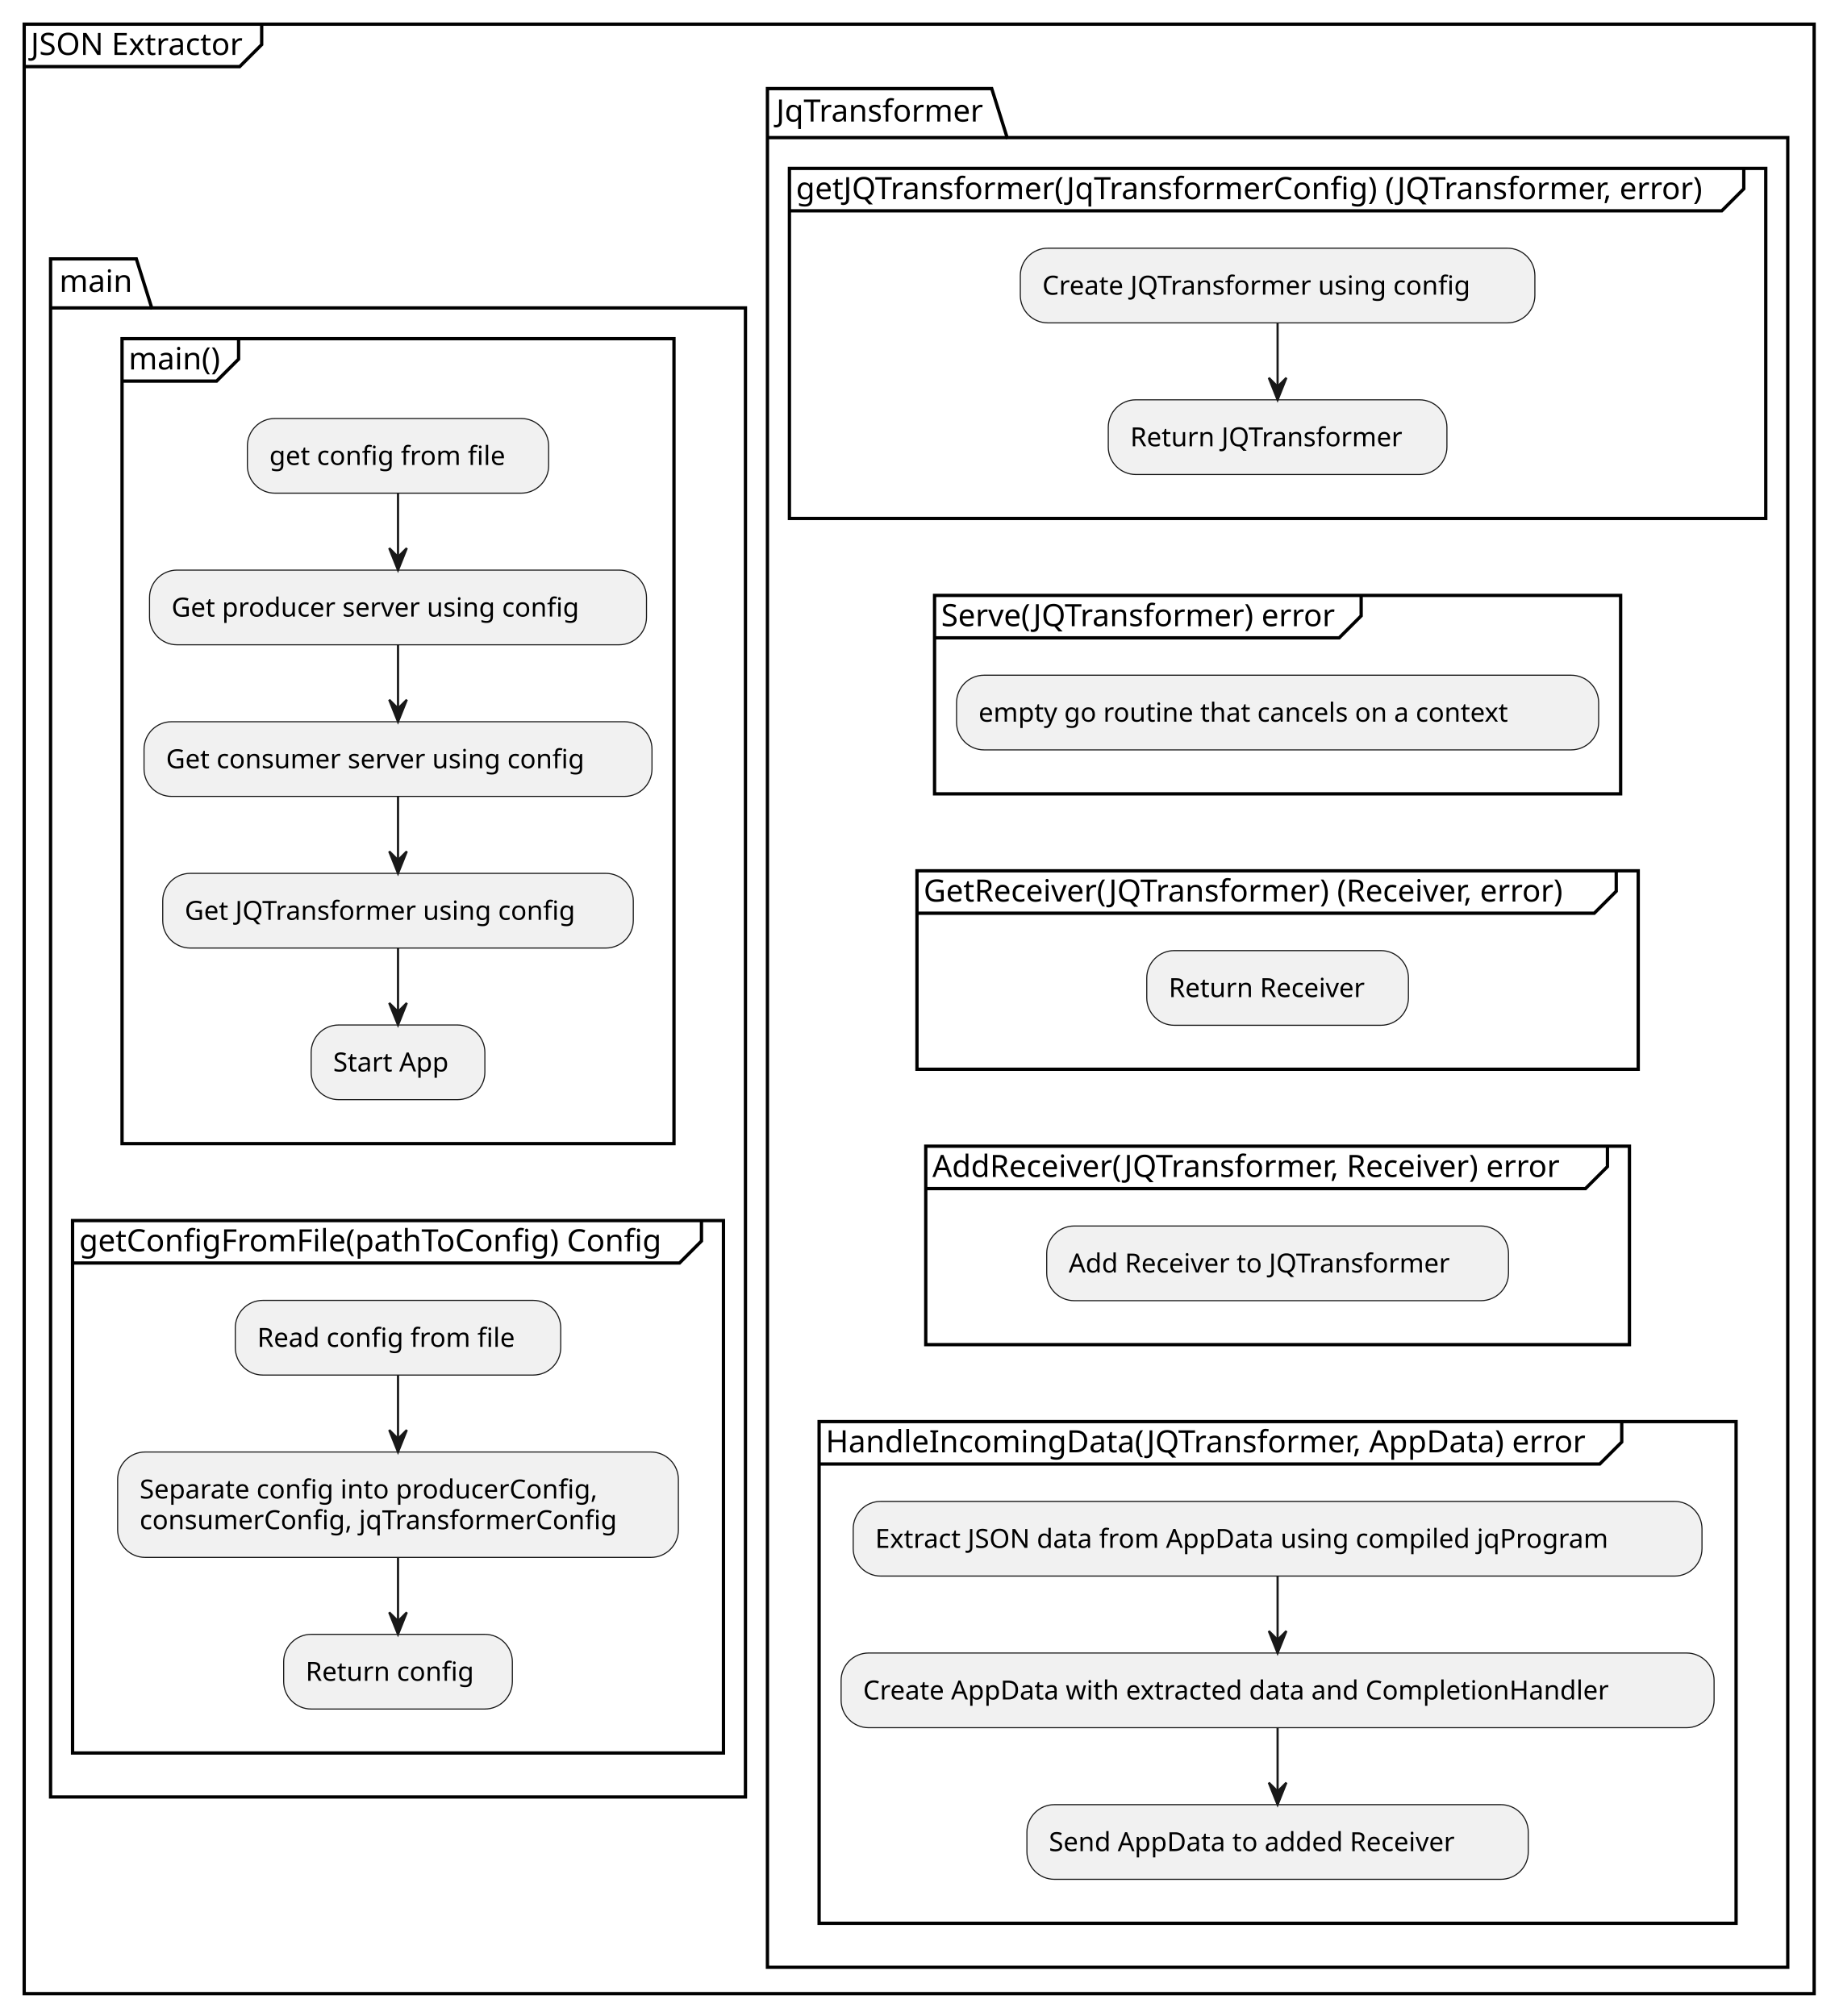
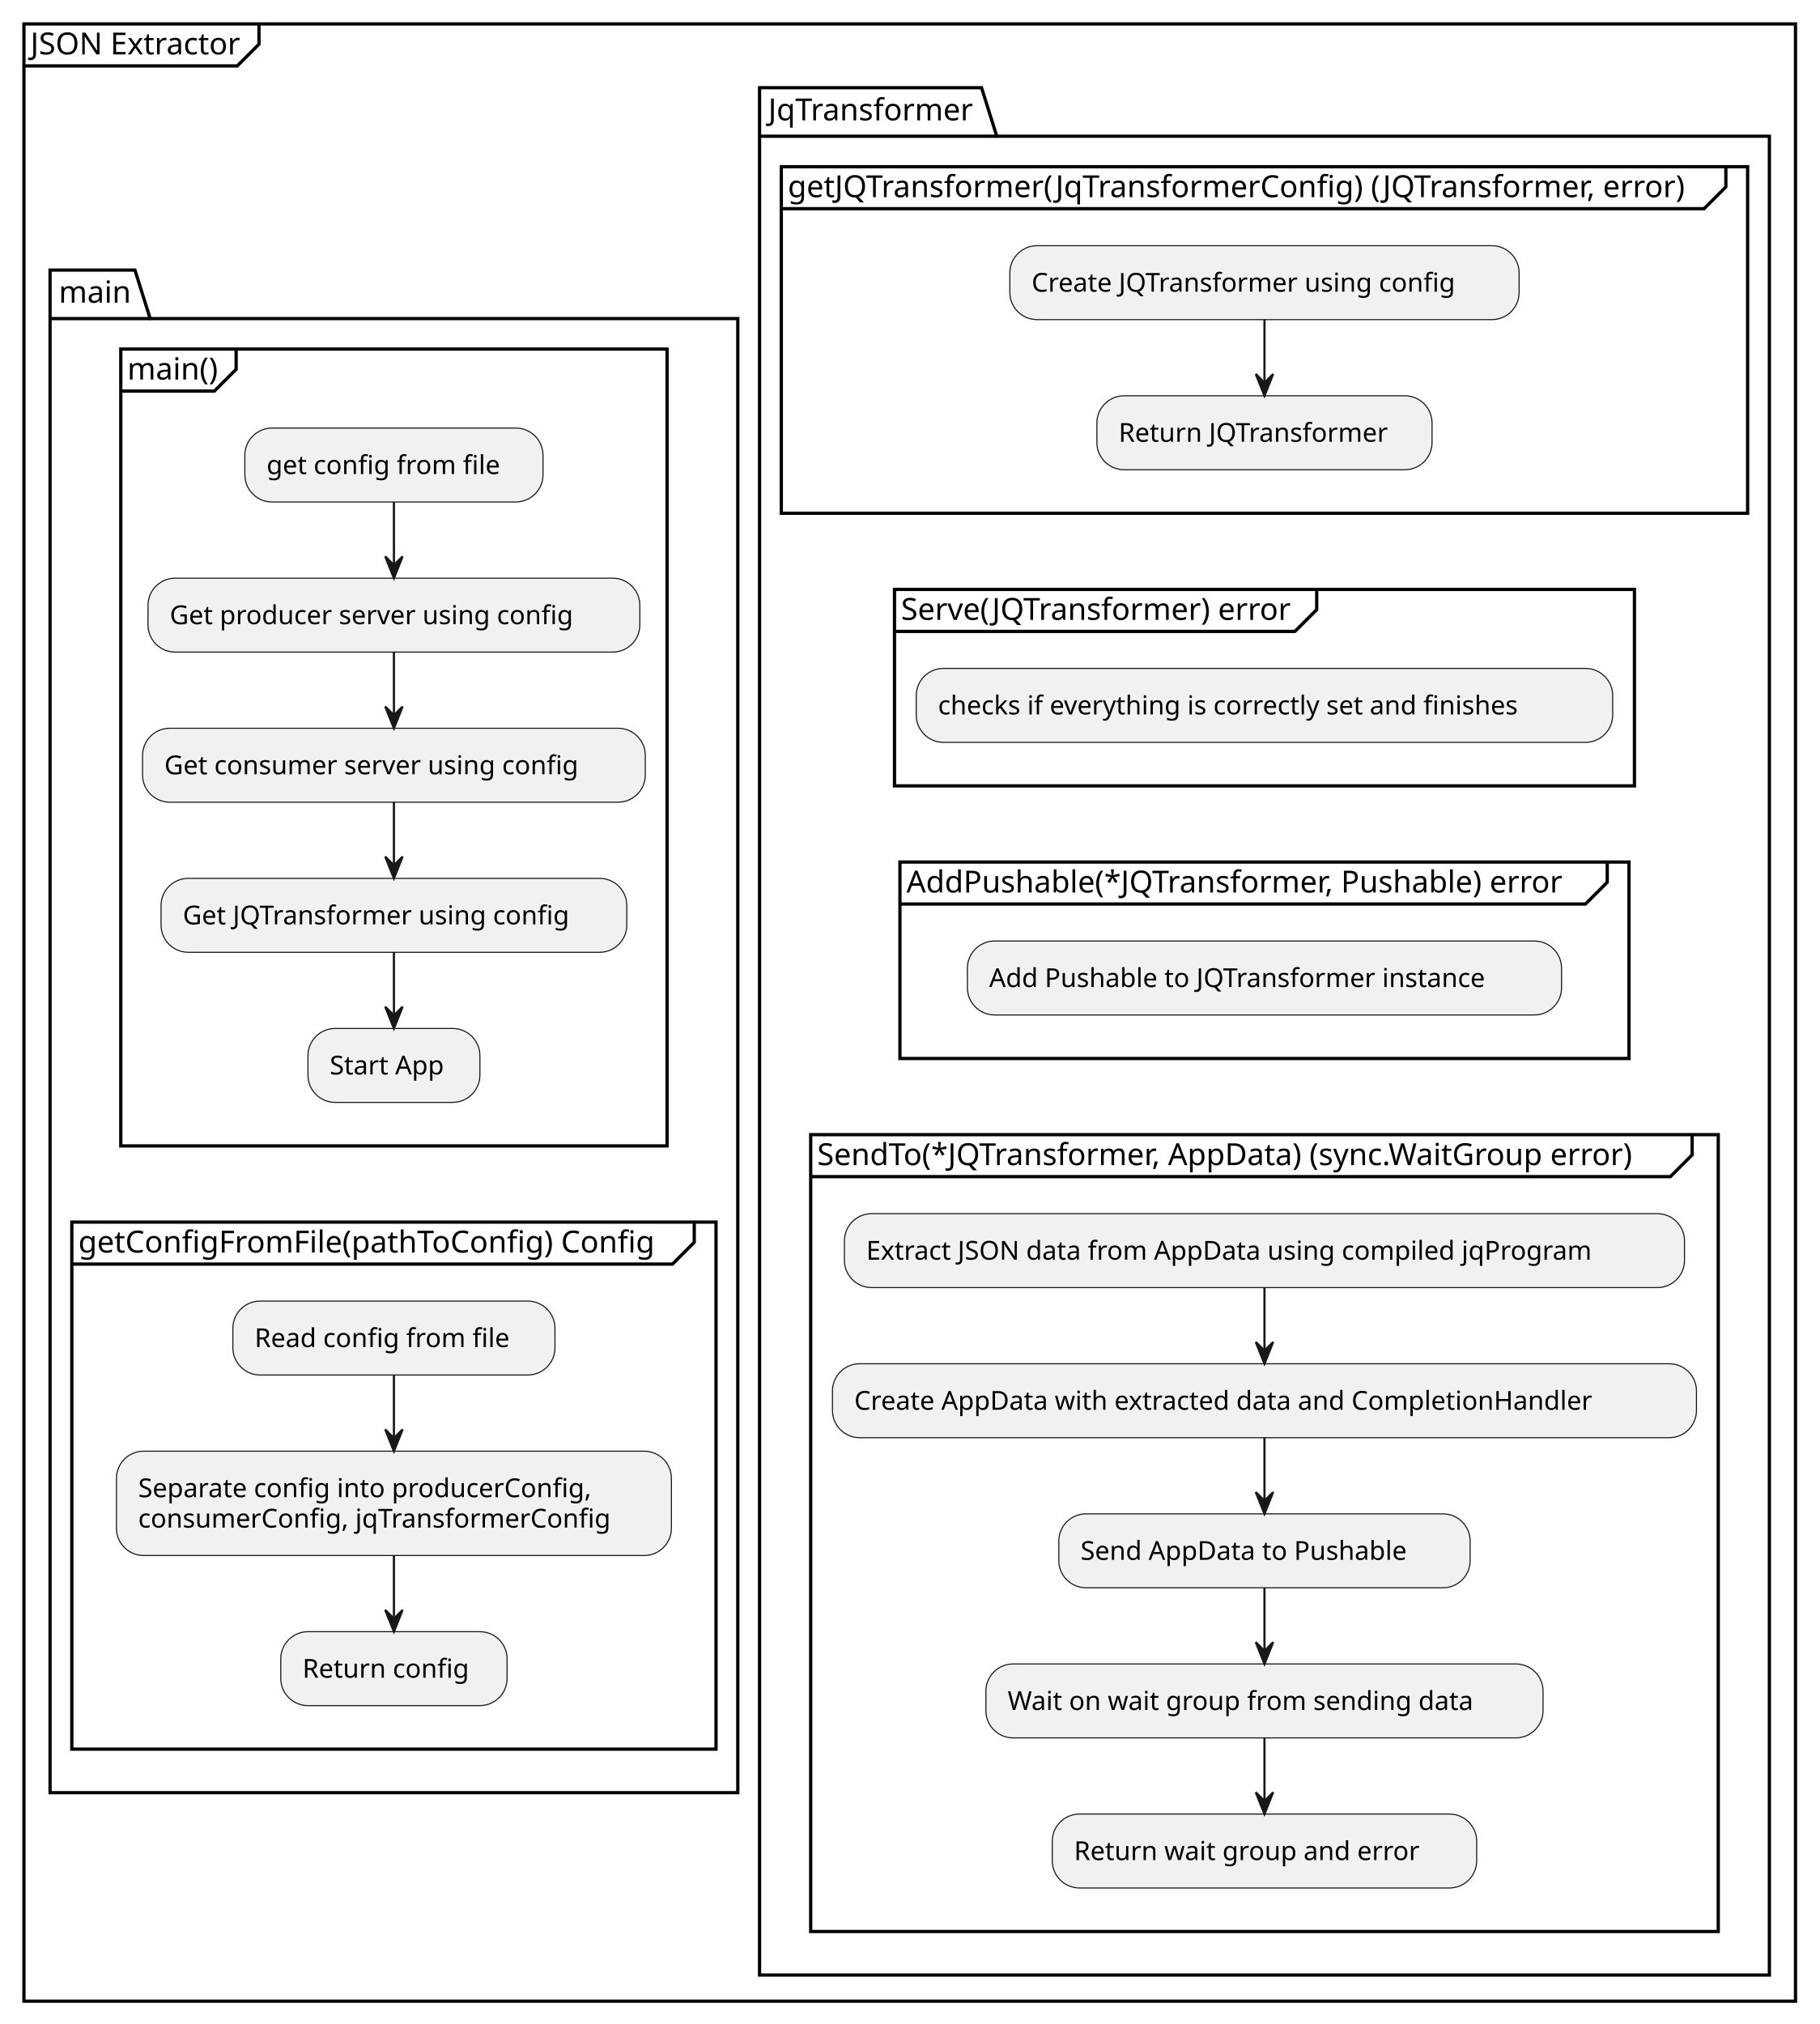
- <svg xmlns="http://www.w3.org/2000/svg" contentStyleType="text/css" height="917px" preserveAspectRatio="none" style="width:836px;height:917px;background:#FFFFFF;" version="1.1" viewBox="0 0 836 917" width="836px" zoomAndPan="magnify">
+ <svg xmlns="http://www.w3.org/2000/svg" contentStyleType="text/css" height="930px" preserveAspectRatio="none" style="width:836px;height:930px;background:#FFFFFF;" version="1.1" viewBox="0 0 836 930" width="836px" zoomAndPan="magnify">
  <defs />
  <g>
-     <rect fill="none" height="895.828" style="stroke:#000000;stroke-width:1.5;" width="814" x="11" y="11" />
+     <rect fill="none" height="908.5" style="stroke:#000000;stroke-width:1.5;" width="814" x="11" y="11" />
    <path d="M119,11 L119,20.297 L109,30.297 L11,30.297 " fill="none" style="stroke:#000000;stroke-width:1.5;" />
    <text fill="#000000" font-family="sans-serif" font-size="14" lengthAdjust="spacing" textLength="98" x="14" y="24.995">JSON Extractor</text>
    <line style="stroke:none;stroke-width:1.5;" x1="181" x2="581" y1="35.297" y2="35.297" />
-     <polygon fill="none" points="23,117.758,62,117.758,69,140.055,339,140.055,339,817.367,23,817.367,23,117.758" style="stroke:#000000;stroke-width:1.5;" />
-     <line style="stroke:#000000;stroke-width:1.5;" x1="23" x2="69" y1="140.055" y2="140.055" />
-     <text fill="#000000" font-family="sans-serif" font-size="14" lengthAdjust="spacing" textLength="33" x="27" y="132.753">main</text>
-     <rect fill="none" height="366.141" style="stroke:#000000;stroke-width:1.5;" width="251" x="55.5" y="154.055" />
-     <path d="M108.5,154.055 L108.5,163.352 L98.5,173.352 L55.5,173.352 " fill="none" style="stroke:#000000;stroke-width:1.5;" />
-     <text fill="#000000" font-family="sans-serif" font-size="14" lengthAdjust="spacing" textLength="43" x="58.5" y="168.05">main()</text>
-     <rect fill="#F1F1F1" height="33.969" rx="12.5" ry="12.5" style="stroke:#181818;stroke-width:0.5;" width="137" x="112.5" y="190.352" />
-     <text fill="#000000" font-family="sans-serif" font-size="12" lengthAdjust="spacing" textLength="117" x="122.5" y="211.49">get config from file</text>
-     <rect fill="#F1F1F1" height="33.969" rx="12.5" ry="12.5" style="stroke:#181818;stroke-width:0.5;" width="226" x="68" y="259.32" />
-     <text fill="#000000" font-family="sans-serif" font-size="12" lengthAdjust="spacing" textLength="206" x="78" y="280.459">Get producer server using config</text>
-     <rect fill="#F1F1F1" height="33.969" rx="12.5" ry="12.5" style="stroke:#181818;stroke-width:0.5;" width="231" x="65.5" y="328.289" />
-     <text fill="#000000" font-family="sans-serif" font-size="12" lengthAdjust="spacing" textLength="211" x="75.5" y="349.428">Get consumer server using config</text>
-     <rect fill="#F1F1F1" height="33.969" rx="12.5" ry="12.5" style="stroke:#181818;stroke-width:0.5;" width="214" x="74" y="397.258" />
-     <text fill="#000000" font-family="sans-serif" font-size="12" lengthAdjust="spacing" textLength="194" x="84" y="418.397">Get JQTransformer using config</text>
-     <rect fill="#F1F1F1" height="33.969" rx="12.5" ry="12.5" style="stroke:#181818;stroke-width:0.5;" width="79" x="141.5" y="466.227" />
-     <text fill="#000000" font-family="sans-serif" font-size="12" lengthAdjust="spacing" textLength="59" x="151.5" y="487.365">Start App</text>
-     <rect fill="none" height="242.172" style="stroke:#000000;stroke-width:1.5;" width="296" x="33" y="555.195" />
-     <path d="M319,555.195 L319,564.492 L309,574.492 L33,574.492 " fill="none" style="stroke:#000000;stroke-width:1.5;" />
-     <text fill="#000000" font-family="sans-serif" font-size="14" lengthAdjust="spacing" textLength="276" x="36" y="569.19">getConfigFromFile(pathToConfig) Config</text>
-     <rect fill="#F1F1F1" height="33.969" rx="12.5" ry="12.5" style="stroke:#181818;stroke-width:0.5;" width="148" x="107" y="591.492" />
-     <text fill="#000000" font-family="sans-serif" font-size="12" lengthAdjust="spacing" textLength="128" x="117" y="612.631">Read config from file</text>
-     <rect fill="#F1F1F1" height="47.938" rx="12.5" ry="12.5" style="stroke:#181818;stroke-width:0.5;" width="255" x="53.5" y="660.461" />
-     <text fill="#000000" font-family="sans-serif" font-size="12" lengthAdjust="spacing" textLength="232" x="63.5" y="681.6">Separate config into producerConfig,</text>
-     <text fill="#000000" font-family="sans-serif" font-size="12" lengthAdjust="spacing" textLength="235" x="63.5" y="695.568">consumerConfig, jqTransformerConfig</text>
-     <rect fill="#F1F1F1" height="33.969" rx="12.5" ry="12.5" style="stroke:#181818;stroke-width:0.5;" width="104" x="129" y="743.398" />
-     <text fill="#000000" font-family="sans-serif" font-size="12" lengthAdjust="spacing" textLength="84" x="139" y="764.537">Return config</text>
-     <polygon fill="none" points="349,40.297,451,40.297,458,62.594,813,62.594,813,894.828,349,894.828,349,40.297" style="stroke:#000000;stroke-width:1.5;" />
+     <polygon fill="none" points="23,124.094,62,124.094,69,146.391,339,146.391,339,823.703,23,823.703,23,124.094" style="stroke:#000000;stroke-width:1.5;" />
+     <line style="stroke:#000000;stroke-width:1.5;" x1="23" x2="69" y1="146.391" y2="146.391" />
+     <text fill="#000000" font-family="sans-serif" font-size="14" lengthAdjust="spacing" textLength="33" x="27" y="139.089">main</text>
+     <rect fill="none" height="366.141" style="stroke:#000000;stroke-width:1.5;" width="251" x="55.5" y="160.391" />
+     <path d="M108.5,160.391 L108.5,169.688 L98.5,179.688 L55.5,179.688 " fill="none" style="stroke:#000000;stroke-width:1.5;" />
+     <text fill="#000000" font-family="sans-serif" font-size="14" lengthAdjust="spacing" textLength="43" x="58.5" y="174.386">main()</text>
+     <rect fill="#F1F1F1" height="33.969" rx="12.5" ry="12.5" style="stroke:#181818;stroke-width:0.5;" width="137" x="112.5" y="196.688" />
+     <text fill="#000000" font-family="sans-serif" font-size="12" lengthAdjust="spacing" textLength="117" x="122.5" y="217.826">get config from file</text>
+     <rect fill="#F1F1F1" height="33.969" rx="12.5" ry="12.5" style="stroke:#181818;stroke-width:0.5;" width="226" x="68" y="265.656" />
+     <text fill="#000000" font-family="sans-serif" font-size="12" lengthAdjust="spacing" textLength="206" x="78" y="286.795">Get producer server using config</text>
+     <rect fill="#F1F1F1" height="33.969" rx="12.5" ry="12.5" style="stroke:#181818;stroke-width:0.5;" width="231" x="65.5" y="334.625" />
+     <text fill="#000000" font-family="sans-serif" font-size="12" lengthAdjust="spacing" textLength="211" x="75.5" y="355.764">Get consumer server using config</text>
+     <rect fill="#F1F1F1" height="33.969" rx="12.5" ry="12.5" style="stroke:#181818;stroke-width:0.5;" width="214" x="74" y="403.594" />
+     <text fill="#000000" font-family="sans-serif" font-size="12" lengthAdjust="spacing" textLength="194" x="84" y="424.732">Get JQTransformer using config</text>
+     <rect fill="#F1F1F1" height="33.969" rx="12.5" ry="12.5" style="stroke:#181818;stroke-width:0.5;" width="79" x="141.5" y="472.562" />
+     <text fill="#000000" font-family="sans-serif" font-size="12" lengthAdjust="spacing" textLength="59" x="151.5" y="493.701">Start App</text>
+     <rect fill="none" height="242.172" style="stroke:#000000;stroke-width:1.5;" width="296" x="33" y="561.531" />
+     <path d="M319,561.531 L319,570.828 L309,580.828 L33,580.828 " fill="none" style="stroke:#000000;stroke-width:1.5;" />
+     <text fill="#000000" font-family="sans-serif" font-size="14" lengthAdjust="spacing" textLength="276" x="36" y="575.526">getConfigFromFile(pathToConfig) Config</text>
+     <rect fill="#F1F1F1" height="33.969" rx="12.5" ry="12.5" style="stroke:#181818;stroke-width:0.5;" width="148" x="107" y="597.828" />
+     <text fill="#000000" font-family="sans-serif" font-size="12" lengthAdjust="spacing" textLength="128" x="117" y="618.967">Read config from file</text>
+     <rect fill="#F1F1F1" height="47.938" rx="12.5" ry="12.5" style="stroke:#181818;stroke-width:0.5;" width="255" x="53.5" y="666.797" />
+     <text fill="#000000" font-family="sans-serif" font-size="12" lengthAdjust="spacing" textLength="232" x="63.5" y="687.936">Separate config into producerConfig,</text>
+     <text fill="#000000" font-family="sans-serif" font-size="12" lengthAdjust="spacing" textLength="235" x="63.5" y="701.904">consumerConfig, jqTransformerConfig</text>
+     <rect fill="#F1F1F1" height="33.969" rx="12.5" ry="12.5" style="stroke:#181818;stroke-width:0.5;" width="104" x="129" y="749.734" />
+     <text fill="#000000" font-family="sans-serif" font-size="12" lengthAdjust="spacing" textLength="84" x="139" y="770.873">Return config</text>
+     <polygon fill="none" points="349,40.297,451,40.297,458,62.594,813,62.594,813,907.5,349,907.5,349,40.297" style="stroke:#000000;stroke-width:1.5;" />
    <line style="stroke:#000000;stroke-width:1.5;" x1="349" x2="458" y1="62.594" y2="62.594" />
    <text fill="#000000" font-family="sans-serif" font-size="14" lengthAdjust="spacing" textLength="96" x="353" y="55.292">JqTransformer</text>
    <rect fill="none" height="159.234" style="stroke:#000000;stroke-width:1.5;" width="444" x="359" y="76.594" />
    <path d="M793,76.594 L793,85.891 L783,95.891 L359,95.891 " fill="none" style="stroke:#000000;stroke-width:1.5;" />
    <text fill="#000000" font-family="sans-serif" font-size="14" lengthAdjust="spacing" textLength="424" x="362" y="90.589">getJQTransformer(JqTransformerConfig) (JQTransformer, error)</text>
    <rect fill="#F1F1F1" height="33.969" rx="12.5" ry="12.5" style="stroke:#181818;stroke-width:0.5;" width="234" x="464" y="112.891" />
    <text fill="#000000" font-family="sans-serif" font-size="12" lengthAdjust="spacing" textLength="214" x="474" y="134.029">Create JQTransformer using config</text>
    <rect fill="#F1F1F1" height="33.969" rx="12.5" ry="12.5" style="stroke:#181818;stroke-width:0.5;" width="154" x="504" y="181.859" />
    <text fill="#000000" font-family="sans-serif" font-size="12" lengthAdjust="spacing" textLength="134" x="514" y="202.998">Return JQTransformer</text>
-     <rect fill="none" height="90.266" style="stroke:#000000;stroke-width:1.5;" width="312" x="425" y="270.828" />
-     <path d="M619,270.828 L619,280.125 L609,290.125 L425,290.125 " fill="none" style="stroke:#000000;stroke-width:1.5;" />
-     <text fill="#000000" font-family="sans-serif" font-size="14" lengthAdjust="spacing" textLength="184" x="428" y="284.823">Serve(JQTransformer) error</text>
-     <rect fill="#F1F1F1" height="33.969" rx="12.5" ry="12.5" style="stroke:#181818;stroke-width:0.5;" width="292" x="435" y="307.125" />
-     <text fill="#000000" font-family="sans-serif" font-size="12" lengthAdjust="spacing" textLength="272" x="445" y="328.264">empty go routine that cancels on a context</text>
-     <rect fill="none" height="90.266" style="stroke:#000000;stroke-width:1.5;" width="328" x="417" y="396.094" />
-     <path d="M735,396.094 L735,405.391 L725,415.391 L417,415.391 " fill="none" style="stroke:#000000;stroke-width:1.5;" />
-     <text fill="#000000" font-family="sans-serif" font-size="14" lengthAdjust="spacing" textLength="308" x="420" y="410.089">GetReceiver(JQTransformer) (Receiver, error)</text>
-     <rect fill="#F1F1F1" height="33.969" rx="12.5" ry="12.5" style="stroke:#181818;stroke-width:0.5;" width="119" x="521.5" y="432.391" />
-     <text fill="#000000" font-family="sans-serif" font-size="12" lengthAdjust="spacing" textLength="99" x="531.5" y="453.529">Return Receiver</text>
-     <rect fill="none" height="90.266" style="stroke:#000000;stroke-width:1.5;" width="320" x="421" y="521.359" />
-     <path d="M731,521.359 L731,530.656 L721,540.656 L421,540.656 " fill="none" style="stroke:#000000;stroke-width:1.5;" />
-     <text fill="#000000" font-family="sans-serif" font-size="14" lengthAdjust="spacing" textLength="300" x="424" y="535.355">AddReceiver(JQTransformer, Receiver) error</text>
-     <rect fill="#F1F1F1" height="33.969" rx="12.5" ry="12.5" style="stroke:#181818;stroke-width:0.5;" width="210" x="476" y="557.656" />
-     <text fill="#000000" font-family="sans-serif" font-size="12" lengthAdjust="spacing" textLength="190" x="486" y="578.795">Add Receiver to JQTransformer</text>
-     <rect fill="none" height="228.203" style="stroke:#000000;stroke-width:1.5;" width="417" x="372.5" y="646.625" />
-     <path d="M737.5,646.625 L737.5,655.922 L727.5,665.922 L372.5,665.922 " fill="none" style="stroke:#000000;stroke-width:1.5;" />
-     <text fill="#000000" font-family="sans-serif" font-size="14" lengthAdjust="spacing" textLength="355" x="375.5" y="660.62">HandleIncomingData(JQTransformer, AppData) error</text>
-     <rect fill="#F1F1F1" height="33.969" rx="12.5" ry="12.5" style="stroke:#181818;stroke-width:0.5;" width="386" x="388" y="682.922" />
-     <text fill="#000000" font-family="sans-serif" font-size="12" lengthAdjust="spacing" textLength="366" x="398" y="704.061">Extract JSON data from AppData using compiled jqProgram</text>
-     <rect fill="#F1F1F1" height="33.969" rx="12.5" ry="12.5" style="stroke:#181818;stroke-width:0.5;" width="397" x="382.5" y="751.891" />
-     <text fill="#000000" font-family="sans-serif" font-size="12" lengthAdjust="spacing" textLength="377" x="392.5" y="773.029">Create AppData with extracted data and CompletionHandler</text>
-     <rect fill="#F1F1F1" height="33.969" rx="12.5" ry="12.5" style="stroke:#181818;stroke-width:0.5;" width="228" x="467" y="820.859" />
-     <text fill="#000000" font-family="sans-serif" font-size="12" lengthAdjust="spacing" textLength="208" x="477" y="841.998">Send AppData to added Receiver</text>
-     <line style="stroke:#181818;stroke-width:1.0;" x1="181" x2="181" y1="224.32" y2="259.32" />
-     <polygon fill="#181818" points="177,249.32,181,259.32,185,249.32,181,253.32" style="stroke:#181818;stroke-width:1.0;" />
-     <line style="stroke:#181818;stroke-width:1.0;" x1="181" x2="181" y1="293.289" y2="328.289" />
-     <polygon fill="#181818" points="177,318.289,181,328.289,185,318.289,181,322.289" style="stroke:#181818;stroke-width:1.0;" />
-     <line style="stroke:#181818;stroke-width:1.0;" x1="181" x2="181" y1="362.258" y2="397.258" />
-     <polygon fill="#181818" points="177,387.258,181,397.258,185,387.258,181,391.258" style="stroke:#181818;stroke-width:1.0;" />
-     <line style="stroke:#181818;stroke-width:1.0;" x1="181" x2="181" y1="431.227" y2="466.227" />
-     <polygon fill="#181818" points="177,456.227,181,466.227,185,456.227,181,460.227" style="stroke:#181818;stroke-width:1.0;" />
-     <line style="stroke:#181818;stroke-width:1.0;" x1="181" x2="181" y1="625.461" y2="660.461" />
-     <polygon fill="#181818" points="177,650.461,181,660.461,185,650.461,181,654.461" style="stroke:#181818;stroke-width:1.0;" />
-     <line style="stroke:#181818;stroke-width:1.0;" x1="181" x2="181" y1="708.398" y2="743.398" />
-     <polygon fill="#181818" points="177,733.398,181,743.398,185,733.398,181,737.398" style="stroke:#181818;stroke-width:1.0;" />
+     <rect fill="none" height="90.266" style="stroke:#000000;stroke-width:1.5;" width="340" x="411" y="270.828" />
+     <path d="M605,270.828 L605,280.125 L595,290.125 L411,290.125 " fill="none" style="stroke:#000000;stroke-width:1.5;" />
+     <text fill="#000000" font-family="sans-serif" font-size="14" lengthAdjust="spacing" textLength="184" x="414" y="284.823">Serve(JQTransformer) error</text>
+     <rect fill="#F1F1F1" height="33.969" rx="12.5" ry="12.5" style="stroke:#181818;stroke-width:0.5;" width="320" x="421" y="307.125" />
+     <text fill="#000000" font-family="sans-serif" font-size="12" lengthAdjust="spacing" textLength="300" x="431" y="328.264">checks if everything is correctly set and finishes</text>
+     <rect fill="none" height="90.266" style="stroke:#000000;stroke-width:1.5;" width="335" x="413.5" y="396.094" />
+     <path d="M738.5,396.094 L738.5,405.391 L728.5,415.391 L413.5,415.391 " fill="none" style="stroke:#000000;stroke-width:1.5;" />
+     <text fill="#000000" font-family="sans-serif" font-size="14" lengthAdjust="spacing" textLength="315" x="416.5" y="410.089">AddPushable(*JQTransformer, Pushable) error</text>
+     <rect fill="#F1F1F1" height="33.969" rx="12.5" ry="12.5" style="stroke:#181818;stroke-width:0.5;" width="273" x="444.5" y="432.391" />
+     <text fill="#000000" font-family="sans-serif" font-size="12" lengthAdjust="spacing" textLength="253" x="454.5" y="453.529">Add Pushable to JQTransformer instance</text>
+     <rect fill="none" height="366.141" style="stroke:#000000;stroke-width:1.5;" width="417" x="372.5" y="521.359" />
+     <path d="M777.5,521.359 L777.5,530.656 L767.5,540.656 L372.5,540.656 " fill="none" style="stroke:#000000;stroke-width:1.5;" />
+     <text fill="#000000" font-family="sans-serif" font-size="14" lengthAdjust="spacing" textLength="395" x="375.5" y="535.355">SendTo(*JQTransformer, AppData) (sync.WaitGroup error)</text>
+     <rect fill="#F1F1F1" height="33.969" rx="12.5" ry="12.5" style="stroke:#181818;stroke-width:0.5;" width="386" x="388" y="557.656" />
+     <text fill="#000000" font-family="sans-serif" font-size="12" lengthAdjust="spacing" textLength="366" x="398" y="578.795">Extract JSON data from AppData using compiled jqProgram</text>
+     <rect fill="#F1F1F1" height="33.969" rx="12.5" ry="12.5" style="stroke:#181818;stroke-width:0.5;" width="397" x="382.5" y="626.625" />
+     <text fill="#000000" font-family="sans-serif" font-size="12" lengthAdjust="spacing" textLength="377" x="392.5" y="647.764">Create AppData with extracted data and CompletionHandler</text>
+     <rect fill="#F1F1F1" height="33.969" rx="12.5" ry="12.5" style="stroke:#181818;stroke-width:0.5;" width="189" x="486.5" y="695.594" />
+     <text fill="#000000" font-family="sans-serif" font-size="12" lengthAdjust="spacing" textLength="169" x="496.5" y="716.732">Send AppData to Pushable</text>
+     <rect fill="#F1F1F1" height="33.969" rx="12.5" ry="12.5" style="stroke:#181818;stroke-width:0.5;" width="256" x="453" y="764.562" />
+     <text fill="#000000" font-family="sans-serif" font-size="12" lengthAdjust="spacing" textLength="236" x="463" y="785.701">Wait on wait group from sending data</text>
+     <rect fill="#F1F1F1" height="33.969" rx="12.5" ry="12.5" style="stroke:#181818;stroke-width:0.5;" width="195" x="483.5" y="833.531" />
+     <text fill="#000000" font-family="sans-serif" font-size="12" lengthAdjust="spacing" textLength="175" x="493.5" y="854.67">Return wait group and error</text>
+     <line style="stroke:#181818;stroke-width:1.0;" x1="181" x2="181" y1="230.656" y2="265.656" />
+     <polygon fill="#181818" points="177,255.656,181,265.656,185,255.656,181,259.656" style="stroke:#181818;stroke-width:1.0;" />
+     <line style="stroke:#181818;stroke-width:1.0;" x1="181" x2="181" y1="299.625" y2="334.625" />
+     <polygon fill="#181818" points="177,324.625,181,334.625,185,324.625,181,328.625" style="stroke:#181818;stroke-width:1.0;" />
+     <line style="stroke:#181818;stroke-width:1.0;" x1="181" x2="181" y1="368.594" y2="403.594" />
+     <polygon fill="#181818" points="177,393.594,181,403.594,185,393.594,181,397.594" style="stroke:#181818;stroke-width:1.0;" />
+     <line style="stroke:#181818;stroke-width:1.0;" x1="181" x2="181" y1="437.562" y2="472.562" />
+     <polygon fill="#181818" points="177,462.562,181,472.562,185,462.562,181,466.562" style="stroke:#181818;stroke-width:1.0;" />
+     <line style="stroke:#181818;stroke-width:1.0;" x1="181" x2="181" y1="631.797" y2="666.797" />
+     <polygon fill="#181818" points="177,656.797,181,666.797,185,656.797,181,660.797" style="stroke:#181818;stroke-width:1.0;" />
+     <line style="stroke:#181818;stroke-width:1.0;" x1="181" x2="181" y1="714.734" y2="749.734" />
+     <polygon fill="#181818" points="177,739.734,181,749.734,185,739.734,181,743.734" style="stroke:#181818;stroke-width:1.0;" />
    <line style="stroke:#181818;stroke-width:1.0;" x1="581" x2="581" y1="146.859" y2="181.859" />
    <polygon fill="#181818" points="577,171.859,581,181.859,585,171.859,581,175.859" style="stroke:#181818;stroke-width:1.0;" />
-     <line style="stroke:#181818;stroke-width:1.0;" x1="581" x2="581" y1="716.891" y2="751.891" />
-     <polygon fill="#181818" points="577,741.891,581,751.891,585,741.891,581,745.891" style="stroke:#181818;stroke-width:1.0;" />
-     <line style="stroke:#181818;stroke-width:1.0;" x1="581" x2="581" y1="785.859" y2="820.859" />
-     <polygon fill="#181818" points="577,810.859,581,820.859,585,810.859,581,814.859" style="stroke:#181818;stroke-width:1.0;" />
+     <line style="stroke:#181818;stroke-width:1.0;" x1="581" x2="581" y1="591.625" y2="626.625" />
+     <polygon fill="#181818" points="577,616.625,581,626.625,585,616.625,581,620.625" style="stroke:#181818;stroke-width:1.0;" />
+     <line style="stroke:#181818;stroke-width:1.0;" x1="581" x2="581" y1="660.594" y2="695.594" />
+     <polygon fill="#181818" points="577,685.594,581,695.594,585,685.594,581,689.594" style="stroke:#181818;stroke-width:1.0;" />
+     <line style="stroke:#181818;stroke-width:1.0;" x1="581" x2="581" y1="729.562" y2="764.562" />
+     <polygon fill="#181818" points="577,754.562,581,764.562,585,754.562,581,758.562" style="stroke:#181818;stroke-width:1.0;" />
+     <line style="stroke:#181818;stroke-width:1.0;" x1="581" x2="581" y1="798.531" y2="833.531" />
+     <polygon fill="#181818" points="577,823.531,581,833.531,585,823.531,581,827.531" style="stroke:#181818;stroke-width:1.0;" />
  </g>
</svg>
